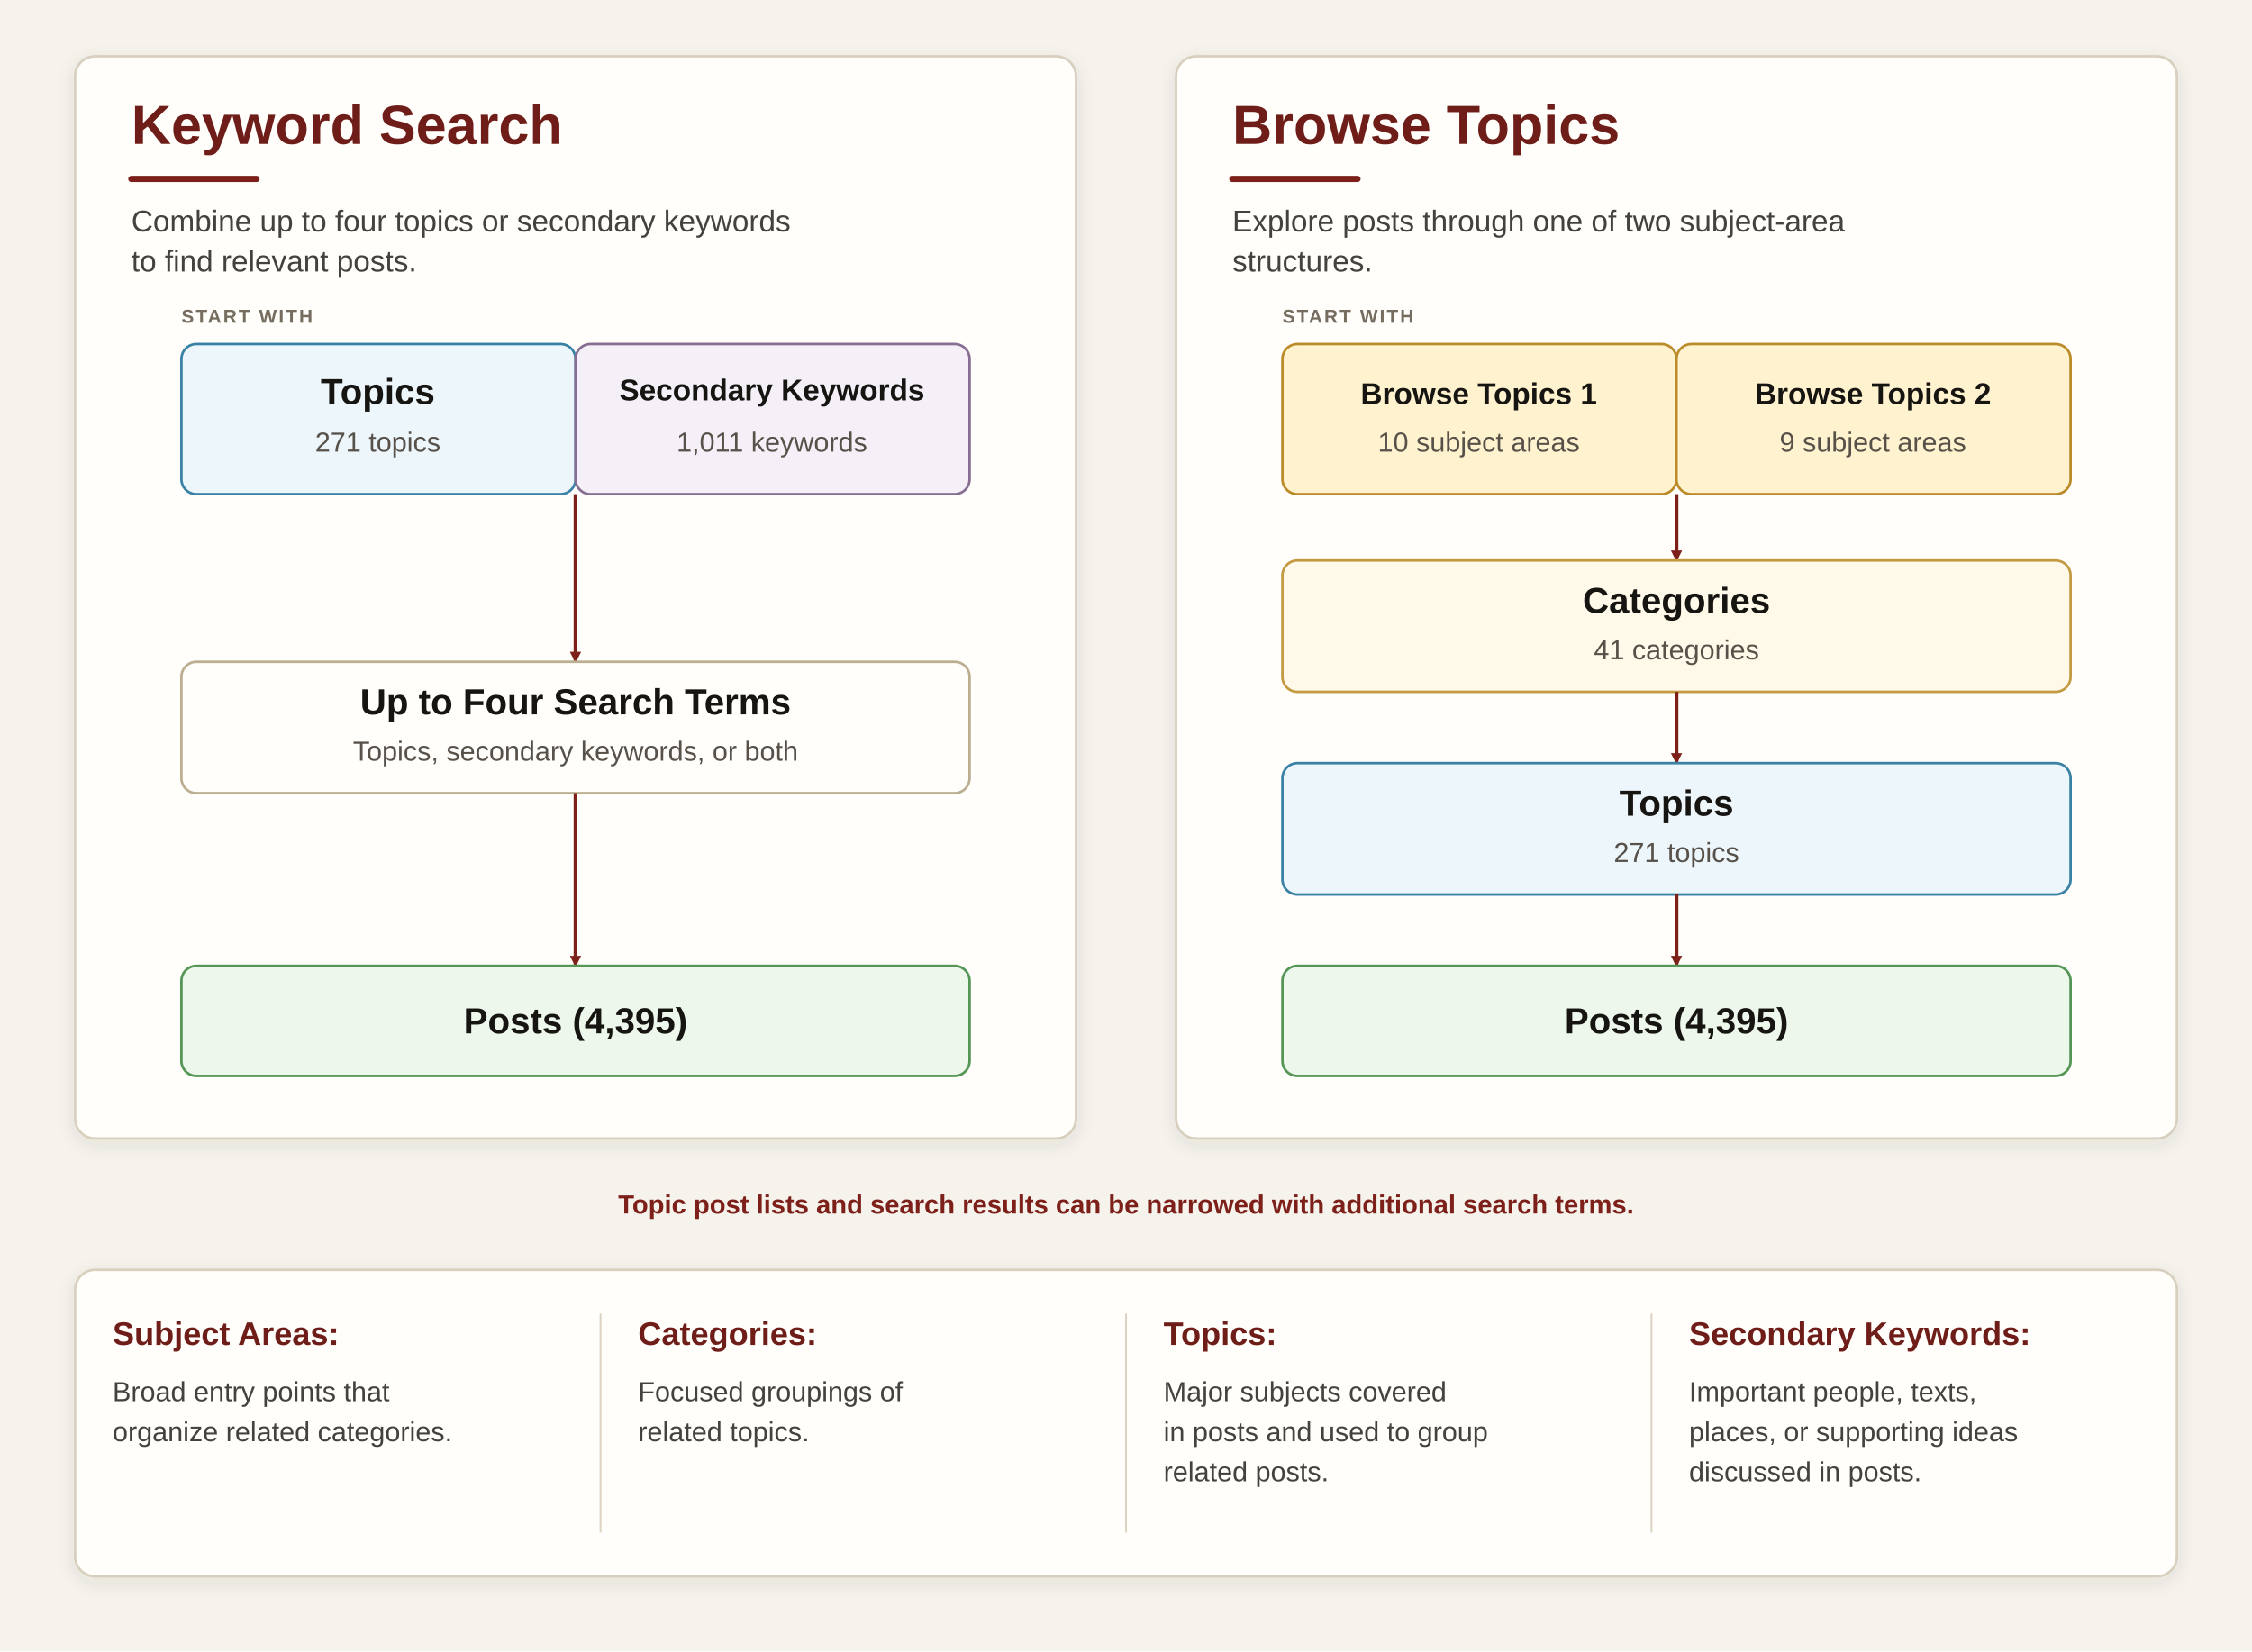
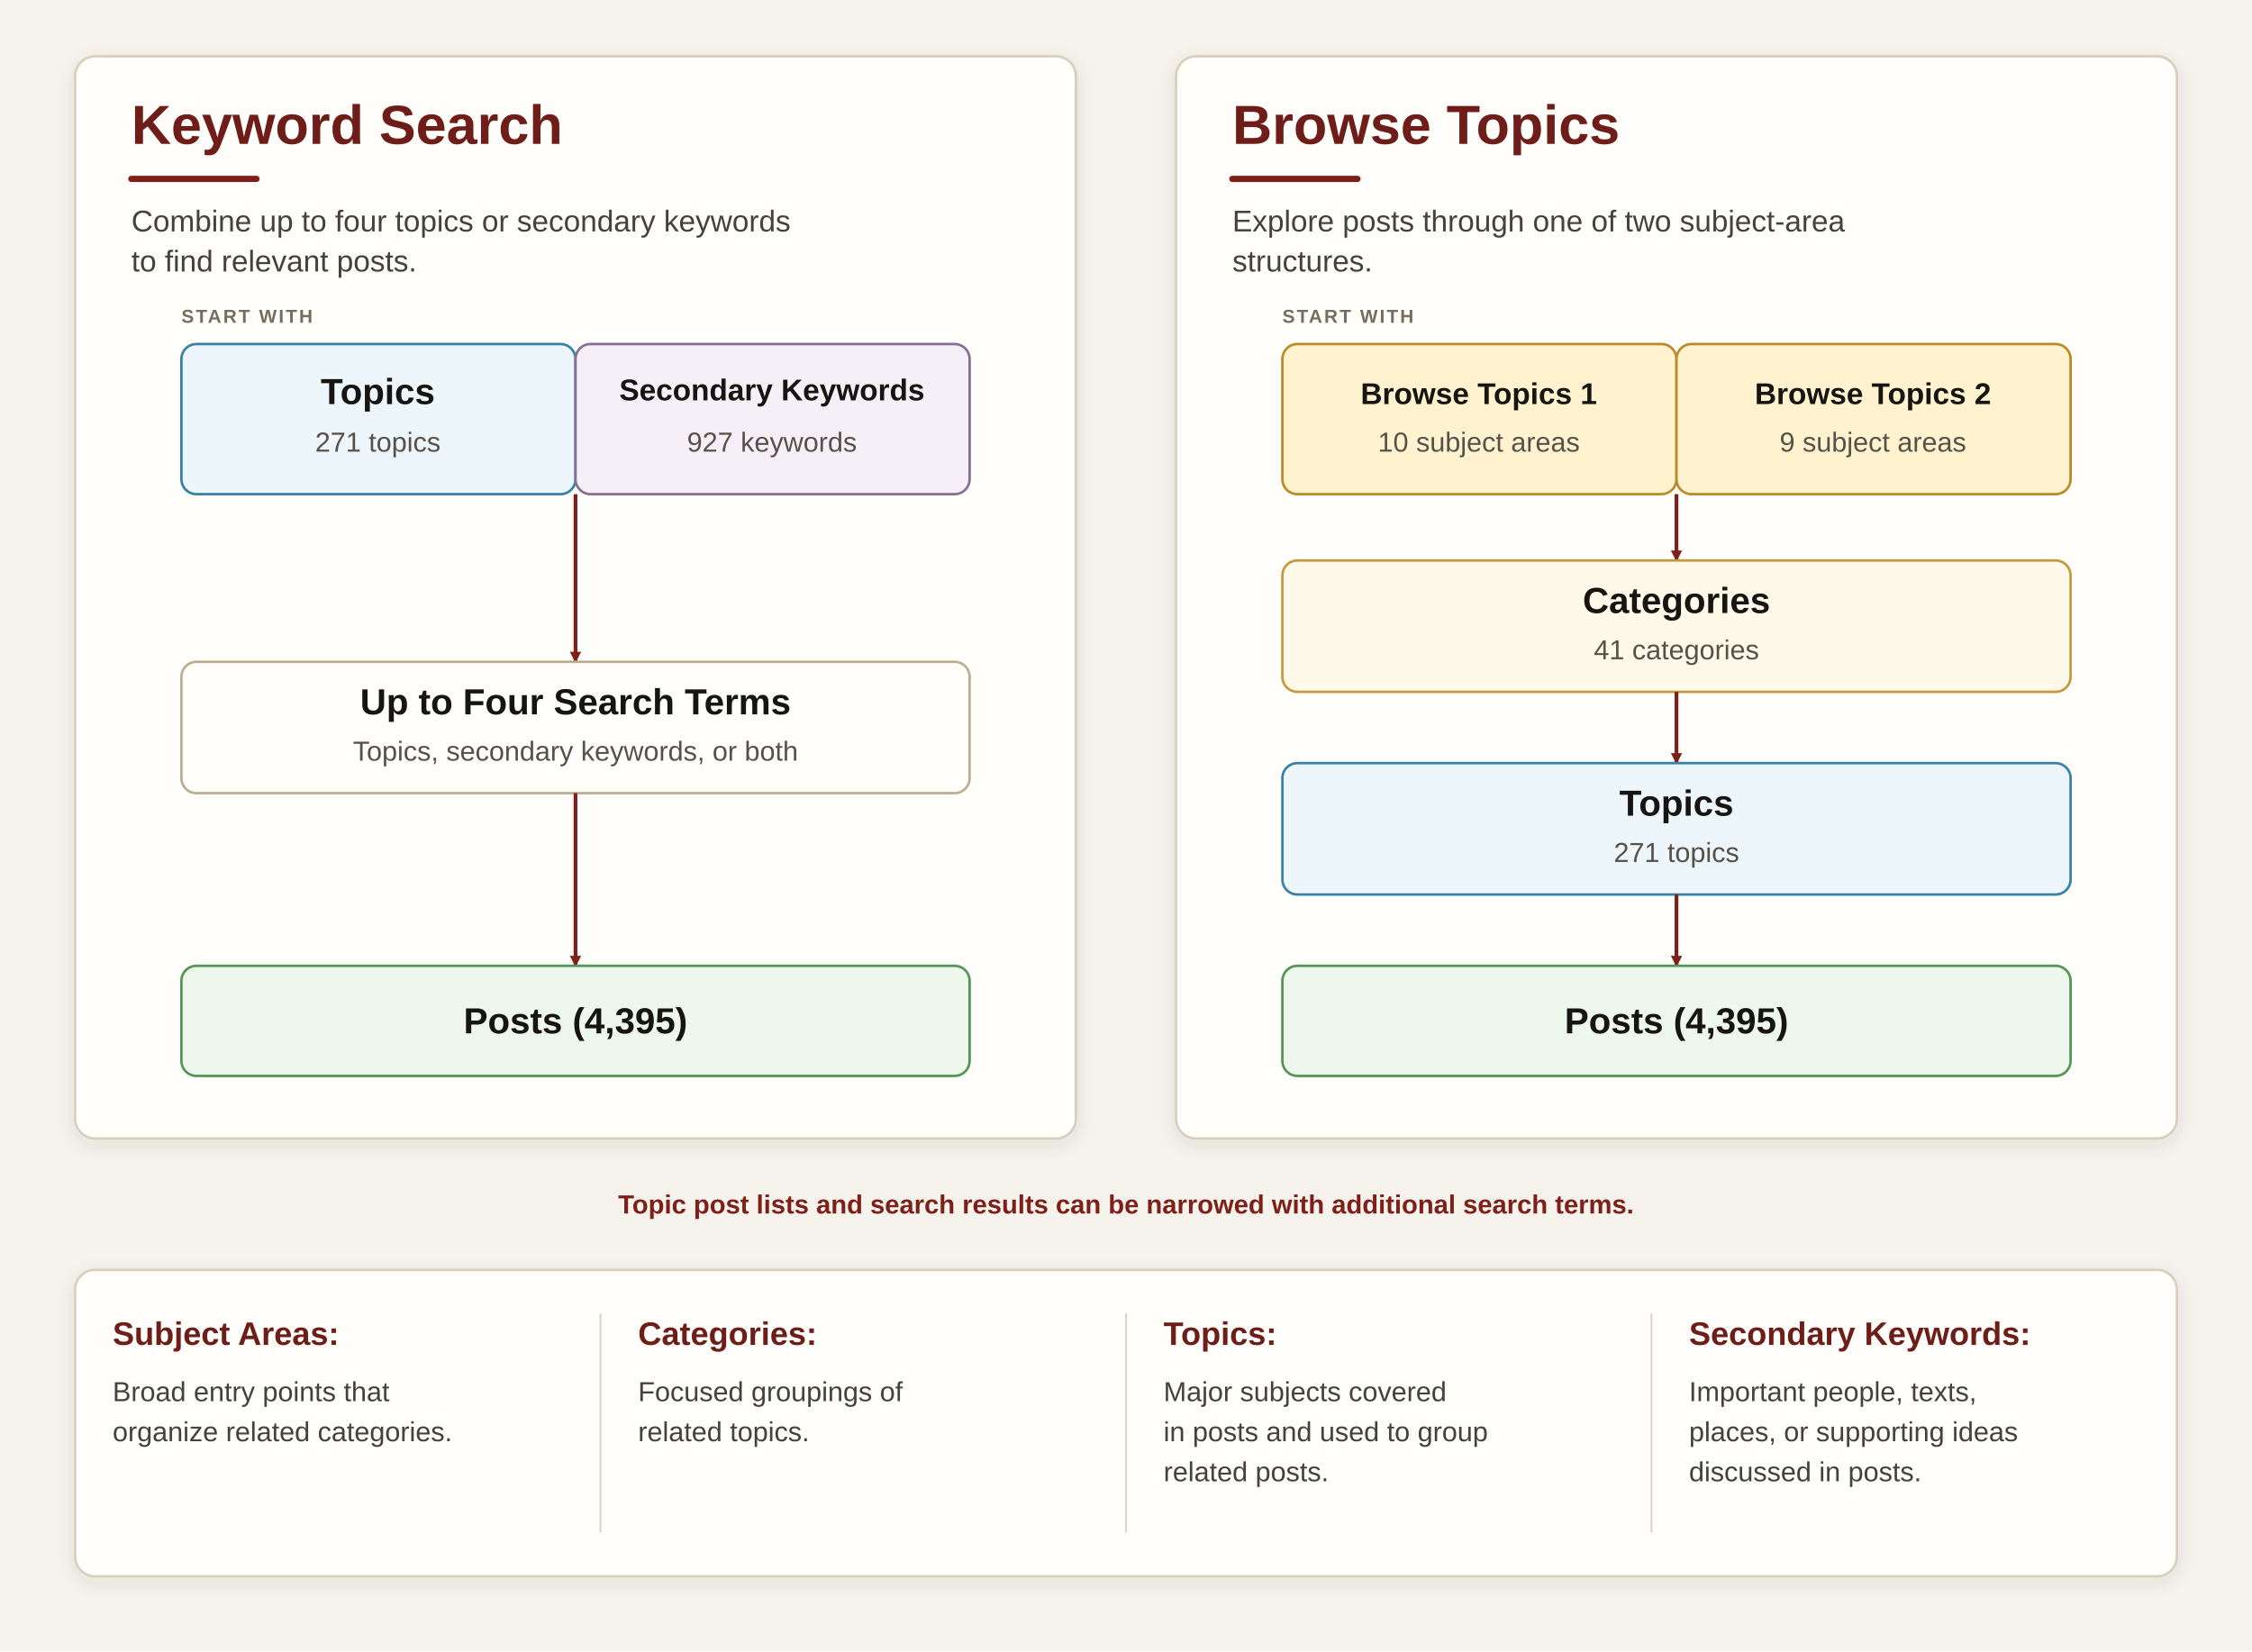
<svg xmlns="http://www.w3.org/2000/svg" width="1800" height="1320" viewBox="0 0 1800 1320" role="img" aria-labelledby="title description">
  <defs>
    <filter id="shadow" x="-10%" y="-10%" width="120%" height="130%">
      <feDropShadow dx="0" dy="4" stdDeviation="7" flood-color="#392d20" flood-opacity="0.10" />
    </filter>
    <marker id="arrow" markerWidth="9" markerHeight="9" refX="8" refY="4.5" orient="auto" markerUnits="userSpaceOnUse">
      <path d="M0,0 L9,4.5 L0,9 z" fill="#7d201a" />
    </marker>
    <style>
      .page { fill: #f6f3ed; }
      .panel { fill: #fffefa; stroke: #d8cfbe; stroke-width: 2; filter: url(#shadow); }
      .box { stroke-width: 2; }
      .process { fill: #fffefa; stroke: #bcae91; }
      .topic { fill: #edf6fb; stroke: #3982a5; }
      .keyword { fill: #f5f0f7; stroke: #876f93; }
      .subject { fill: #fff3cf; stroke: #bb8b29; }
      .category { fill: #fff9e9; stroke: #c39a42; }
      .post { fill: #edf7eb; stroke: #559657; }
      .heading { font: 700 44px Arial, Helvetica, sans-serif; fill: #6f1d18; }
      .subheading { font: 400 24px Arial, Helvetica, sans-serif; fill: #45413c; }
      .stage { font: 700 15px Arial, Helvetica, sans-serif; letter-spacing: 1.5px; fill: #766c5f; }
      .label { font: 700 29px Arial, Helvetica, sans-serif; fill: #171512; }
      .label-small { font: 700 24px Arial, Helvetica, sans-serif; fill: #171512; }
      .count { font: 400 22px Arial, Helvetica, sans-serif; fill: #57514a; }
      .note { font: 600 21px Arial, Helvetica, sans-serif; fill: #7d201a; }
      .definition-title { font: 700 26px Arial, Helvetica, sans-serif; fill: #6f1d18; }
      .definition { font: 400 22px Arial, Helvetica, sans-serif; fill: #45413c; }
      .arrow { fill: none; stroke: #7d201a; stroke-width: 3; marker-end: url(#arrow); }
      .accent { stroke: #7d201a; stroke-width: 5; stroke-linecap: round; }
      .divider { stroke: #ddd4c4; stroke-width: 1.5; }
    </style>
  </defs>
  <rect class="page" width="100%" height="100%" />
  <rect class="panel" x="60" y="45" width="800" height="865" rx="16" />
  <rect class="panel" x="940" y="45" width="800" height="865" rx="16" />
  <text class="heading" x="105" y="115">Keyword Search</text>
  <line class="accent" x1="105" y1="143" x2="205" y2="143" />
  <text class="subheading" x="105" y="185">Combine up to four topics or secondary keywords</text>
  <text class="subheading" x="105" y="217">to find relevant posts.</text>
  <text class="heading" x="985" y="115">Browse Topics</text>
  <line class="accent" x1="985" y1="143" x2="1085" y2="143" />
  <text class="subheading" x="985" y="185">Explore posts through one of two subject-area</text>
  <text class="subheading" x="985" y="217">structures.</text>
  <text class="stage" x="145" y="258">START WITH</text>
  <text class="stage" x="1025" y="258">START WITH</text>
  <rect class="box topic" x="145" y="275" width="315" height="120" rx="12" />
  <rect class="box keyword" x="460" y="275" width="315" height="120" rx="12" />
  <text class="label" x="302" y="323" text-anchor="middle">Topics</text>
  <text class="count" x="302" y="361" text-anchor="middle">271 topics</text>
  <text class="label-small" x="617" y="320" text-anchor="middle">Secondary Keywords</text>
-   <text class="count" x="617" y="361" text-anchor="middle">1,011 keywords</text>
+   <text class="count" x="617" y="361" text-anchor="middle">927 keywords</text>
  <rect class="box subject" x="1025" y="275" width="315" height="120" rx="12" />
  <rect class="box subject" x="1340" y="275" width="315" height="120" rx="12" />
  <text class="label-small" x="1182" y="323" text-anchor="middle">Browse Topics 1</text>
  <text class="count" x="1182" y="361" text-anchor="middle">10 subject areas</text>
  <text class="label-small" x="1497" y="323" text-anchor="middle">Browse Topics 2</text>
  <text class="count" x="1497" y="361" text-anchor="middle">9 subject areas</text>
  <path class="arrow" d="M460 395 L460 529" />
  <path class="arrow" d="M1340 395 L1340 448" />
  <rect class="box process" x="145" y="529" width="630" height="105" rx="12" />
  <text class="label" x="460" y="571" text-anchor="middle">Up to Four Search Terms</text>
  <text class="count" x="460" y="608" text-anchor="middle">Topics, secondary keywords, or both</text>
  <rect class="box category" x="1025" y="448" width="630" height="105" rx="12" />
  <text class="label" x="1340" y="490" text-anchor="middle">Categories</text>
  <text class="count" x="1340" y="527" text-anchor="middle">41 categories</text>
  <path class="arrow" d="M1340 553 L1340 610" />
  <rect class="box topic" x="1025" y="610" width="630" height="105" rx="12" />
  <text class="label" x="1340" y="652" text-anchor="middle">Topics</text>
  <text class="count" x="1340" y="689" text-anchor="middle">271 topics</text>
  <path class="arrow" d="M460 634 L460 772" />
  <path class="arrow" d="M1340 715 L1340 772" />
  <rect class="box post" x="145" y="772" width="630" height="88" rx="12" />
  <rect class="box post" x="1025" y="772" width="630" height="88" rx="12" />
  <text class="label" x="460" y="826" text-anchor="middle">Posts (4,395)</text>
  <text class="label" x="1340" y="826" text-anchor="middle">Posts (4,395)</text>
  <text class="note" x="900" y="970" text-anchor="middle">Topic post lists and search results can be narrowed with additional search terms.</text>
  <rect class="panel" x="60" y="1015" width="1680" height="245" rx="16" />
  <line class="divider" x1="480" y1="1050" x2="480" y2="1225" />
  <line class="divider" x1="900" y1="1050" x2="900" y2="1225" />
  <line class="divider" x1="1320" y1="1050" x2="1320" y2="1225" />
  <text class="definition-title" x="90" y="1075">Subject Areas:</text>
  <text class="definition" x="90" y="1120">Broad entry points that</text>
  <text class="definition" x="90" y="1152">organize related categories.</text>
  <text class="definition-title" x="510" y="1075">Categories:</text>
  <text class="definition" x="510" y="1120">Focused groupings of</text>
  <text class="definition" x="510" y="1152">related topics.</text>
  <text class="definition-title" x="930" y="1075">Topics:</text>
  <text class="definition" x="930" y="1120">Major subjects covered</text>
  <text class="definition" x="930" y="1152">in posts and used to group</text>
  <text class="definition" x="930" y="1184">related posts.</text>
  <text class="definition-title" x="1350" y="1075">Secondary Keywords:</text>
  <text class="definition" x="1350" y="1120">Important people, texts,</text>
  <text class="definition" x="1350" y="1152">places, or supporting ideas</text>
  <text class="definition" x="1350" y="1184">discussed in posts.</text>
</svg>
